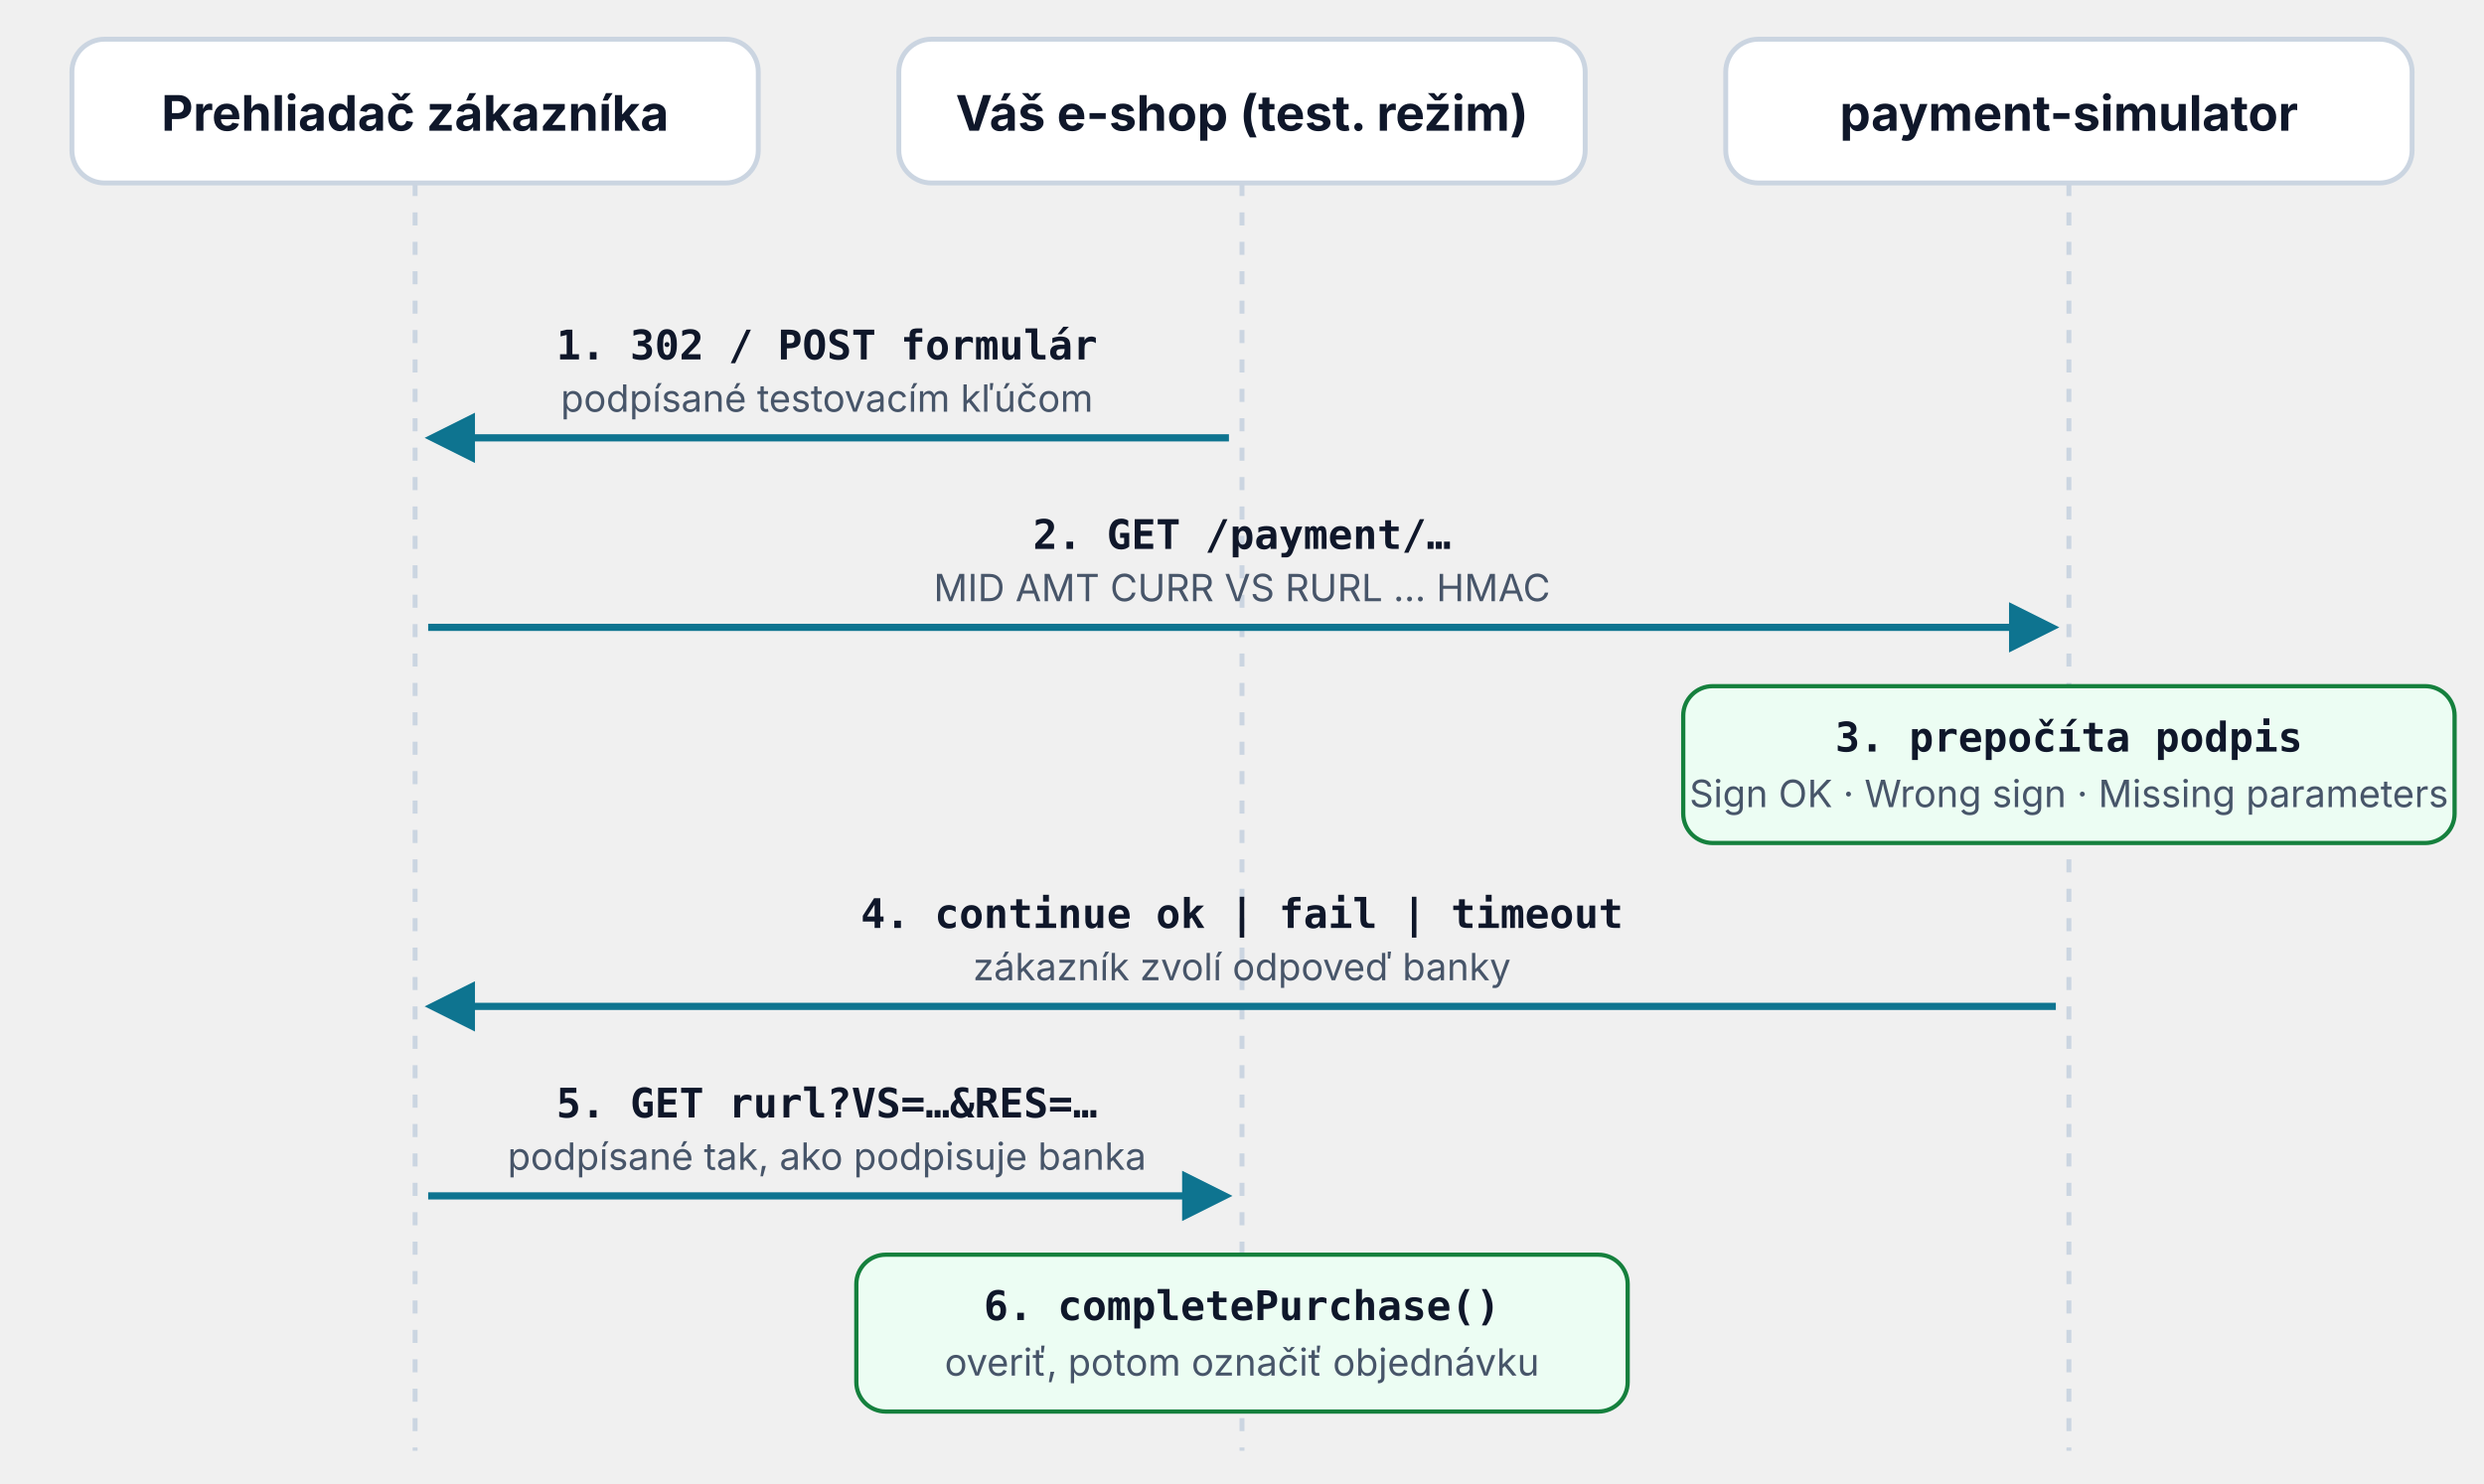
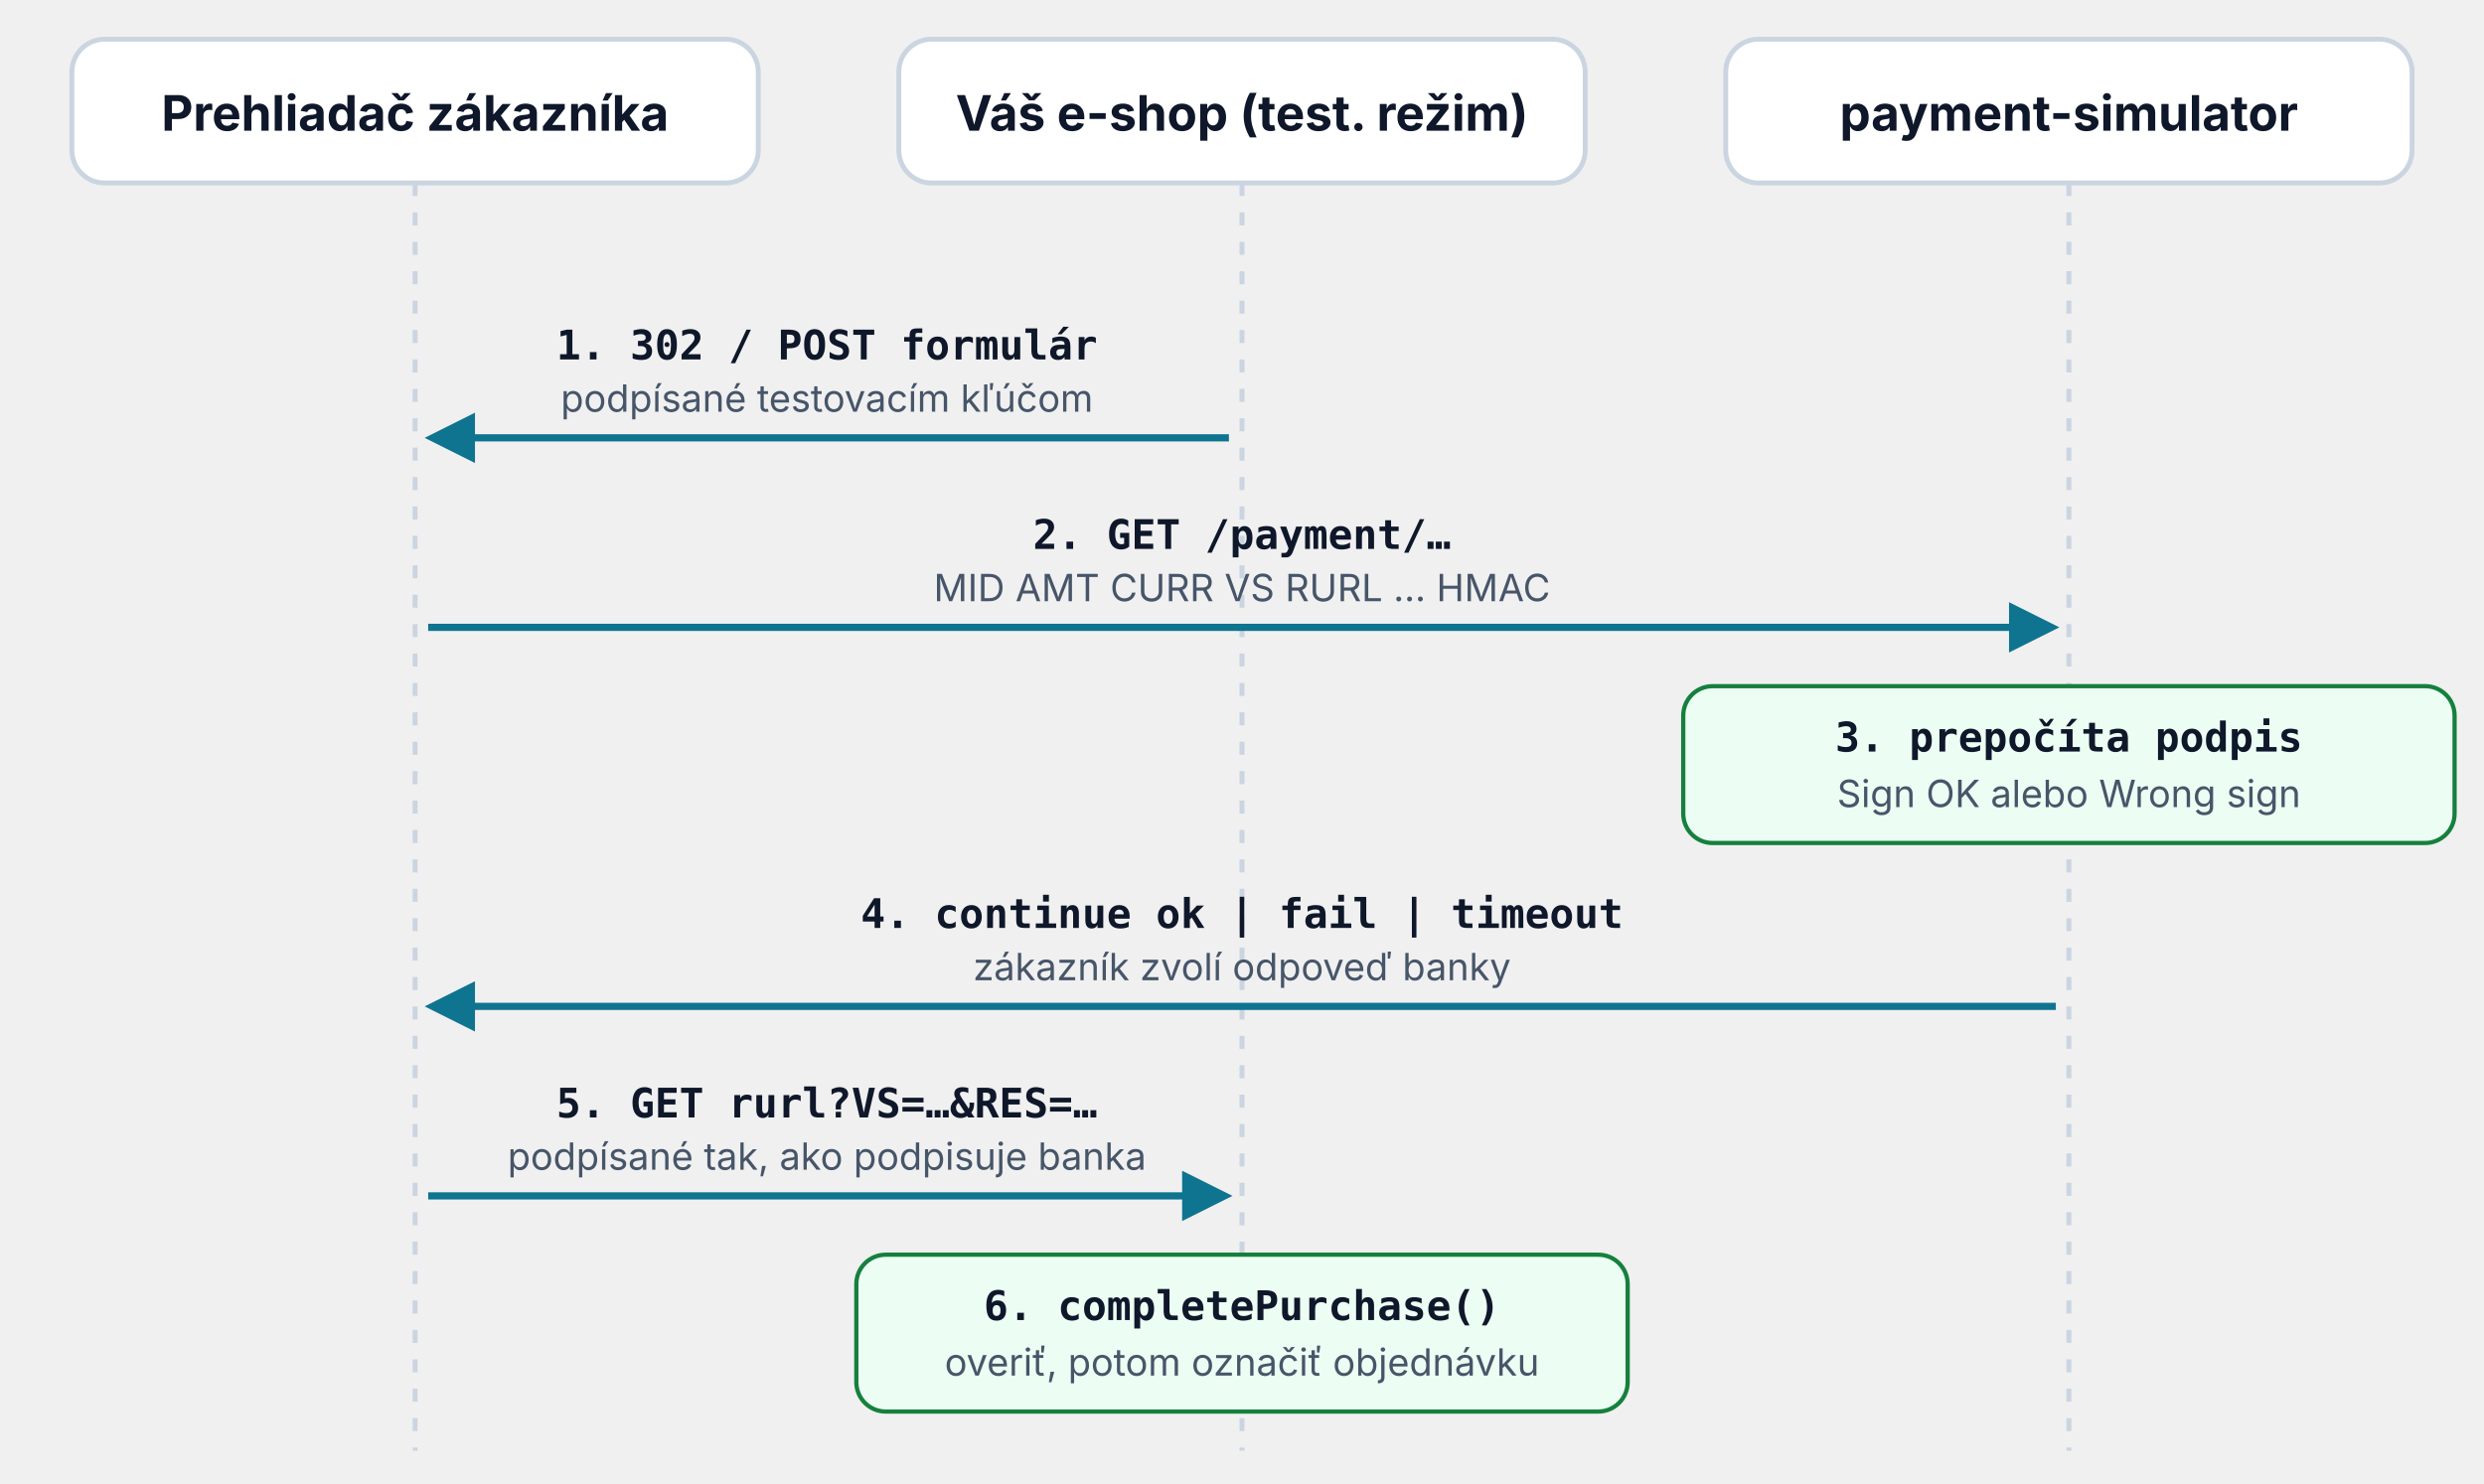
<svg xmlns="http://www.w3.org/2000/svg" viewBox="0 0 760 454" width="760" height="454" role="img" aria-labelledby="t d">
  <defs>
    <marker id="arrow" viewBox="0 0 10 10" refX="8" refY="5" markerWidth="7" markerHeight="7" orient="auto-start-reverse">
      <path d="M0 0L10 5L0 10z" fill="#0e7490" />
    </marker>
  </defs>
  <rect x="22" y="12" width="210" height="44" rx="10" fill="#ffffff" stroke="#cbd5e1" stroke-width="1.5" />
  <text x="127" y="40" font-family="Inter, ui-sans-serif, system-ui, -apple-system, 'Segoe UI', Roboto, sans-serif" font-size="15" font-weight="700" fill="#0f172a" text-anchor="middle">Prehliadač zákazníka</text>
  <path d="M127 56V444" stroke="#cbd5e1" stroke-width="1.5" stroke-dasharray="4 5" />
  <rect x="275" y="12" width="210" height="44" rx="10" fill="#ffffff" stroke="#cbd5e1" stroke-width="1.5" />
  <text x="380" y="40" font-family="Inter, ui-sans-serif, system-ui, -apple-system, 'Segoe UI', Roboto, sans-serif" font-size="15" font-weight="700" fill="#0f172a" text-anchor="middle">Váš e-shop (test. režim)</text>
  <path d="M380 56V444" stroke="#cbd5e1" stroke-width="1.5" stroke-dasharray="4 5" />
  <rect x="528" y="12" width="210" height="44" rx="10" fill="#ffffff" stroke="#cbd5e1" stroke-width="1.5" />
  <text x="633" y="40" font-family="Inter, ui-sans-serif, system-ui, -apple-system, 'Segoe UI', Roboto, sans-serif" font-size="15" font-weight="700" fill="#0f172a" text-anchor="middle">payment-simulator</text>
  <path d="M633 56V444" stroke="#cbd5e1" stroke-width="1.5" stroke-dasharray="4 5" />
  <path d="M376 134H133" stroke="#0e7490" stroke-width="2.2" marker-end="url(#arrow)" />
  <text x="253" y="110" font-family="ui-monospace, SFMono-Regular, Menlo, Consolas, monospace" font-size="12.5" font-weight="700" fill="#0f172a" text-anchor="middle">1. 302 / POST formulár</text>
  <text x="253" y="126" font-family="Inter, ui-sans-serif, system-ui, -apple-system, 'Segoe UI', Roboto, sans-serif" font-size="11.5" fill="#475569" text-anchor="middle">podpísané testovacím kľúčom</text>
  <path d="M131 192H627" stroke="#0e7490" stroke-width="2.2" marker-end="url(#arrow)" />
  <text x="380" y="168" font-family="ui-monospace, SFMono-Regular, Menlo, Consolas, monospace" font-size="12.5" font-weight="700" fill="#0f172a" text-anchor="middle">2. GET /payment/…</text>
  <text x="380" y="184" font-family="Inter, ui-sans-serif, system-ui, -apple-system, 'Segoe UI', Roboto, sans-serif" font-size="11.5" fill="#475569" text-anchor="middle">MID AMT CURR VS RURL … HMAC</text>
  <rect x="515" y="210" width="236" height="48" rx="9" fill="#ecfdf3" stroke="#15803d" stroke-width="1.3" />
  <text x="633" y="230" font-family="ui-monospace, SFMono-Regular, Menlo, Consolas, monospace" font-size="12.5" font-weight="700" fill="#0f172a" text-anchor="middle">3. prepočíta podpis</text>
-   <text x="633" y="247" font-family="Inter, ui-sans-serif, system-ui, -apple-system, 'Segoe UI', Roboto, sans-serif" font-size="11.5" fill="#475569" text-anchor="middle">Sign OK · Wrong sign · Missing parameters</text>
+   <text x="633" y="247" font-family="Inter, ui-sans-serif, system-ui, -apple-system, 'Segoe UI', Roboto, sans-serif" font-size="11.5" fill="#475569" text-anchor="middle">Sign OK alebo Wrong sign</text>
  <path d="M629 308H133" stroke="#0e7490" stroke-width="2.2" marker-end="url(#arrow)" />
  <text x="380" y="284" font-family="ui-monospace, SFMono-Regular, Menlo, Consolas, monospace" font-size="12.5" font-weight="700" fill="#0f172a" text-anchor="middle">4. continue ok | fail | timeout</text>
  <text x="380" y="300" font-family="Inter, ui-sans-serif, system-ui, -apple-system, 'Segoe UI', Roboto, sans-serif" font-size="11.5" fill="#475569" text-anchor="middle">zákazník zvolí odpoveď banky</text>
  <path d="M131 366H374" stroke="#0e7490" stroke-width="2.2" marker-end="url(#arrow)" />
  <text x="253" y="342" font-family="ui-monospace, SFMono-Regular, Menlo, Consolas, monospace" font-size="12.5" font-weight="700" fill="#0f172a" text-anchor="middle">5. GET rurl?VS=…&amp;RES=…</text>
  <text x="253" y="358" font-family="Inter, ui-sans-serif, system-ui, -apple-system, 'Segoe UI', Roboto, sans-serif" font-size="11.5" fill="#475569" text-anchor="middle">podpísané tak, ako podpisuje banka</text>
  <rect x="262" y="384" width="236" height="48" rx="9" fill="#ecfdf3" stroke="#15803d" stroke-width="1.3" />
  <text x="380" y="404" font-family="ui-monospace, SFMono-Regular, Menlo, Consolas, monospace" font-size="12.5" font-weight="700" fill="#0f172a" text-anchor="middle">6. completePurchase()</text>
  <text x="380" y="421" font-family="Inter, ui-sans-serif, system-ui, -apple-system, 'Segoe UI', Roboto, sans-serif" font-size="11.5" fill="#475569" text-anchor="middle">overiť, potom označiť objednávku</text>
</svg>
